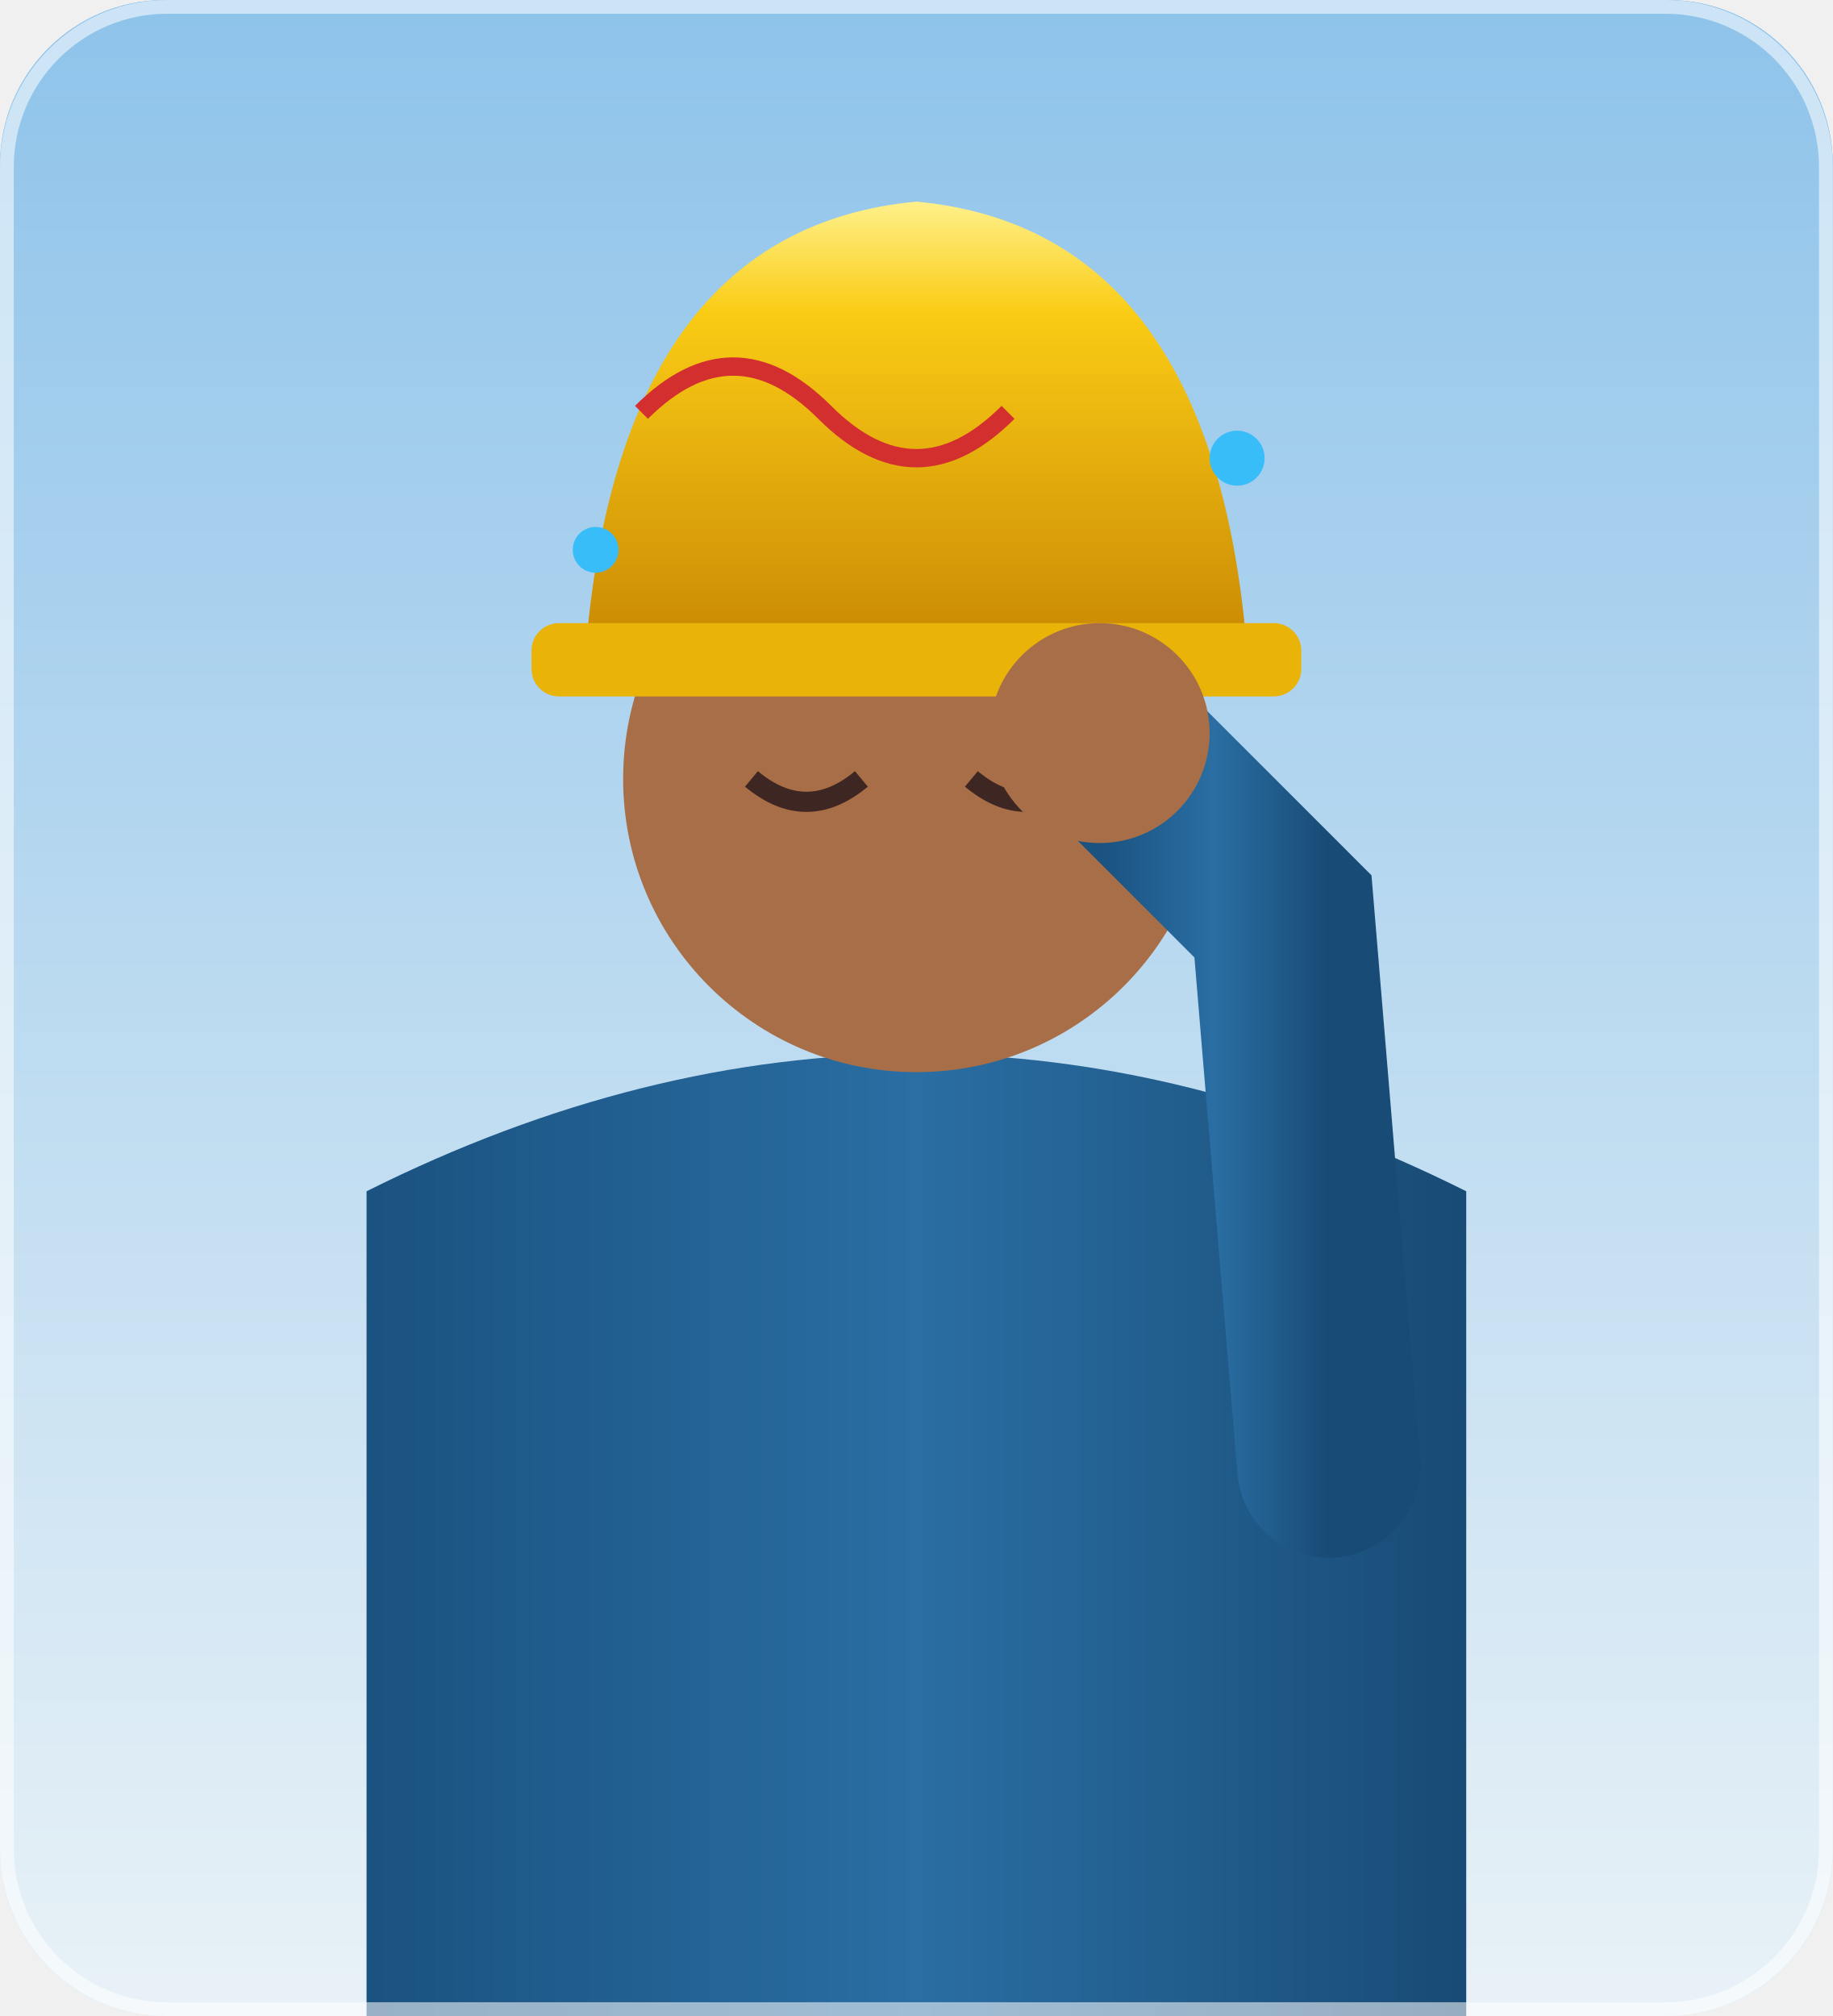
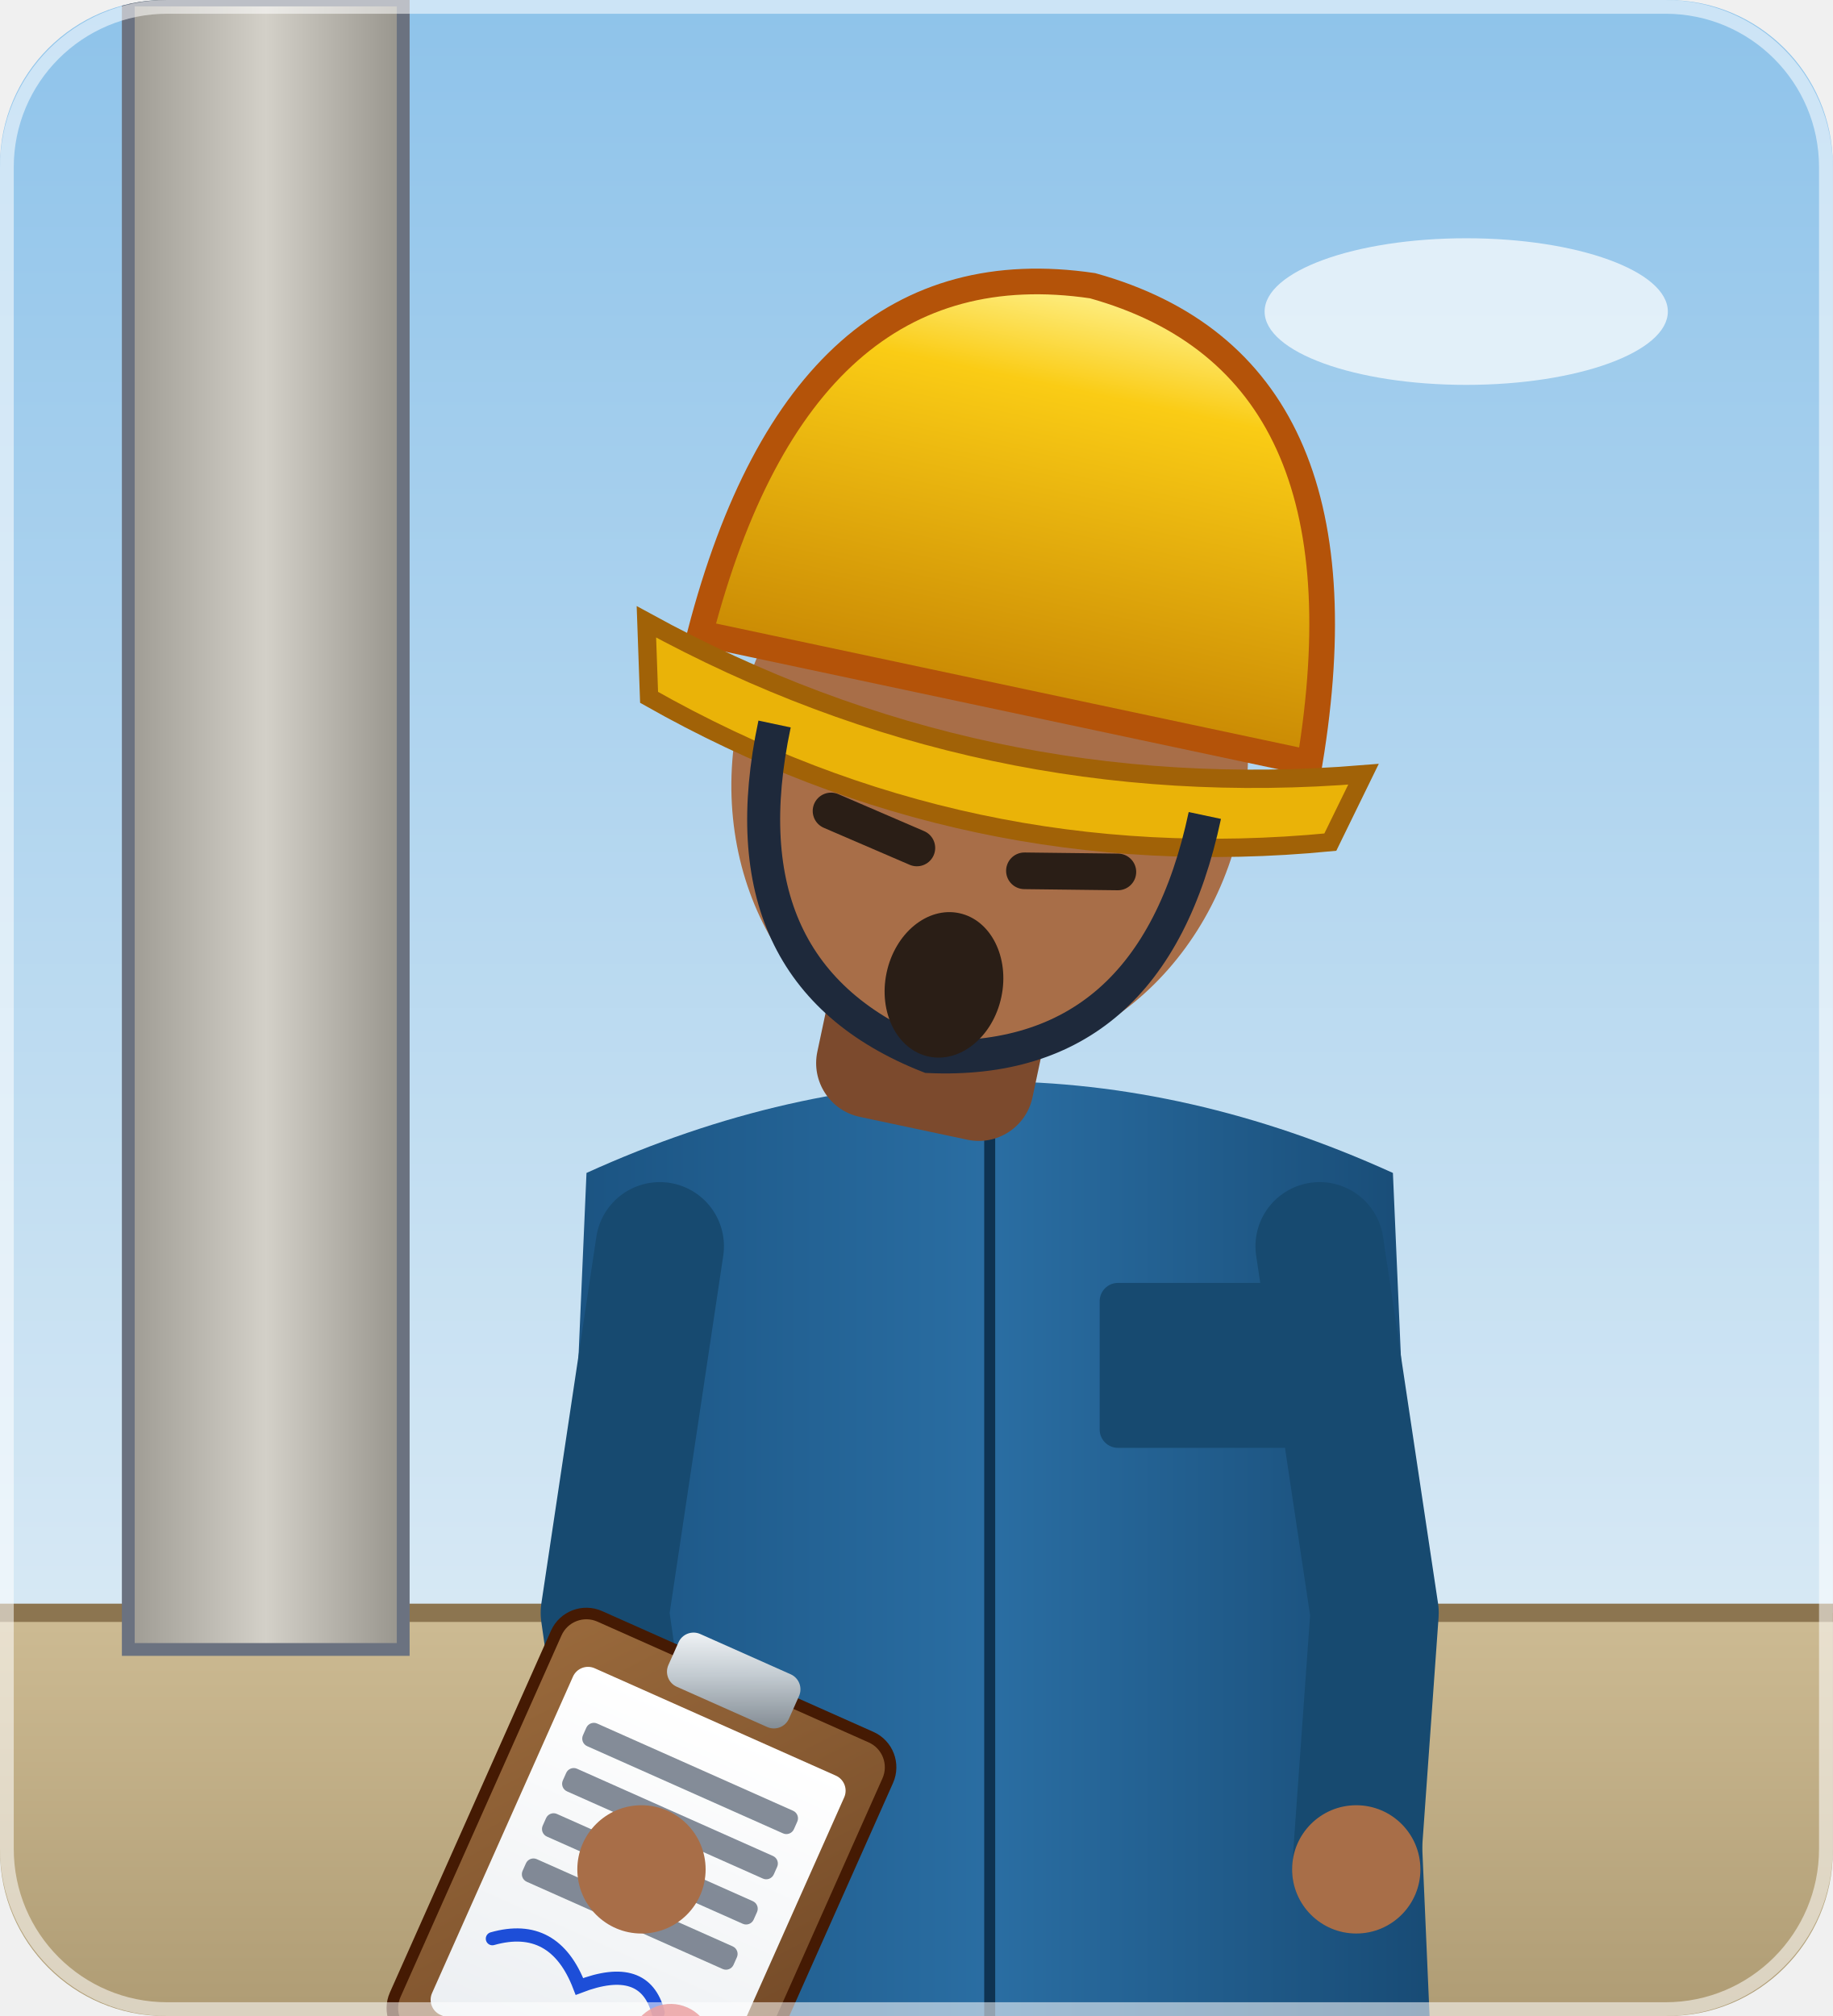
<svg xmlns="http://www.w3.org/2000/svg" viewBox="0 0 200 220" width="200" height="220">
  <defs>
    <linearGradient id="sky" x1="0" y1="0" x2="0" y2="1">
      <stop offset="0" stop-color="#8EC3EA" />
      <stop offset="1" stop-color="#E9F2F7" />
    </linearGradient>
+     <linearGradient id="storm" x1="0" y1="0" x2="0" y2="1">
+       <stop offset="0" stop-color="#1B2433" />
+       <stop offset="1" stop-color="#4A5568" />
+     </linearGradient>
    <linearGradient id="ground" x1="0" y1="0" x2="0" y2="1">
      <stop offset="0" stop-color="#CDBB93" />
      <stop offset="1" stop-color="#AF9C74" />
+     </linearGradient>
+     <linearGradient id="road" x1="0" y1="0" x2="0" y2="1">
+       <stop offset="0" stop-color="#5B6470" />
+       <stop offset="1" stop-color="#3F4650" />
    </linearGradient>
    <linearGradient id="pole" x1="0" y1="0" x2="1" y2="0">
      <stop offset="0" stop-color="#9E9B93" />
      <stop offset="0.5" stop-color="#D3D0C8" />
      <stop offset="1" stop-color="#97948C" />
    </linearGradient>
+     <linearGradient id="steelPole" x1="0" y1="0" x2="1" y2="0">
+       <stop offset="0" stop-color="#6E7780" />
+       <stop offset="0.5" stop-color="#C9D0D6" />
+       <stop offset="1" stop-color="#666F78" />
+     </linearGradient>
    <linearGradient id="steelArm" x1="0" y1="0" x2="0" y2="1">
      <stop offset="0" stop-color="#8A939B" />
      <stop offset="1" stop-color="#4F575F" />
    </linearGradient>
    <linearGradient id="porcelain" x1="0" y1="0" x2="1" y2="0">
-       <stop offset="0" stop-color="#C9D2D8" />
-       <stop offset="0.5" stop-color="#FFFFFF" />
-       <stop offset="1" stop-color="#B8C2C9" />
+       <stop offset="0" stop-color="#7A3B1E" />
+       <stop offset="0.5" stop-color="#B0643A" />
+       <stop offset="1" stop-color="#6B3219" />
    </linearGradient>
    <linearGradient id="shirt" x1="0" y1="0" x2="1" y2="0">
      <stop offset="0" stop-color="#1A5280" />
      <stop offset="0.5" stop-color="#2A6EA3" />
      <stop offset="1" stop-color="#184B75" />
    </linearGradient>
+     <linearGradient id="poly" x1="0" y1="0" x2="1" y2="1">
+       <stop offset="0" stop-color="#3E8FD6" />
+       <stop offset="0.35" stop-color="#BFE3FF" />
+       <stop offset="0.5" stop-color="#3C8AD0" />
+       <stop offset="0.75" stop-color="#A7D6FF" />
+       <stop offset="1" stop-color="#2F76B8" />
+     </linearGradient>
    <linearGradient id="webO" x1="0" y1="0" x2="0" y2="1">
      <stop offset="0" stop-color="#FF9F45" />
      <stop offset="0.5" stop-color="#F7811F" />
      <stop offset="1" stop-color="#D9640C" />
+     </linearGradient>
+     <linearGradient id="webBack" x1="0" y1="0" x2="0" y2="1">
+       <stop offset="0" stop-color="#C2560A" />
+       <stop offset="1" stop-color="#8F3C06" />
    </linearGradient>
    <linearGradient id="steel" x1="0" y1="0" x2="1" y2="1">
      <stop offset="0" stop-color="#F4F7F9" />
      <stop offset="0.45" stop-color="#C3CBD1" />
      <stop offset="1" stop-color="#7D868E" />
    </linearGradient>
    <linearGradient id="board" x1="0" y1="0" x2="1" y2="1">
      <stop offset="0" stop-color="#9A6A3C" />
      <stop offset="1" stop-color="#6E4524" />
    </linearGradient>
    <linearGradient id="paper" x1="0" y1="0" x2="0" y2="1">
      <stop offset="0" stop-color="#FFFFFF" />
      <stop offset="1" stop-color="#ECEFF2" />
    </linearGradient>
    <linearGradient id="bench" x1="0" y1="0" x2="0" y2="1">
      <stop offset="0" stop-color="#C9965E" />
      <stop offset="1" stop-color="#9E6B38" />
    </linearGradient>
+     <linearGradient id="tarp" x1="0" y1="0" x2="0" y2="1">
+       <stop offset="0" stop-color="#2F6EA6" />
+       <stop offset="1" stop-color="#1F4F7C" />
+     </linearGradient>
    <linearGradient id="rust" x1="0" y1="0" x2="1" y2="1">
      <stop offset="0" stop-color="#C46A2B" />
      <stop offset="0.5" stop-color="#9A4517" />
      <stop offset="1" stop-color="#6E2E0E" />
-     </linearGradient>
-     <linearGradient id="cone" x1="0" y1="0" x2="1" y2="0">
-       <stop offset="0" stop-color="#E65100" />
-       <stop offset="0.5" stop-color="#FF7A29" />
-       <stop offset="1" stop-color="#D84315" />
    </linearGradient>
    <linearGradient id="bootSole" x1="0" y1="0" x2="1" y2="0">
      <stop offset="0" stop-color="#111827" />
      <stop offset="0.4" stop-color="#1F2937" />
      <stop offset="1" stop-color="#0F172A" />
    </linearGradient>
    <linearGradient id="bootLug" x1="0" y1="0" x2="0" y2="1">
      <stop offset="0" stop-color="#374151" />
      <stop offset="1" stop-color="#111827" />
    </linearGradient>
    <linearGradient id="helmetDome" x1="0" y1="0" x2="0" y2="1">
      <stop offset="0" stop-color="#FEF08A" />
      <stop offset="0.25" stop-color="#FACC15" />
      <stop offset="1" stop-color="#CA8A04" />
    </linearGradient>
-     <radialGradient id="wireGlow" cx="0.5" cy="0.5" r="0.5">
-       <stop offset="0" stop-color="#FFE38A" stop-opacity="0.6" />
-       <stop offset="1" stop-color="#FFE38A" stop-opacity="0" />
-     </radialGradient>
+     <linearGradient id="glass" x1="0" y1="0" x2="1" y2="1">
+       <stop offset="0" stop-color="#E9C46A" />
+       <stop offset="1" stop-color="#C7962E" />
+     </linearGradient>
+     <linearGradient id="pvc" x1="0" y1="0" x2="0" y2="1">
+       <stop offset="0" stop-color="#E5E7EB" />
+       <stop offset="0.5" stop-color="#9CA3AF" />
+       <stop offset="1" stop-color="#D1D5DB" />
+     </linearGradient>
+     <linearGradient id="water" x1="0" y1="0" x2="0" y2="1">
+       <stop offset="0" stop-color="#7FB8D8" />
+       <stop offset="1" stop-color="#3F7FA6" />
+     </linearGradient>
+     <linearGradient id="car" x1="0" y1="0" x2="0" y2="1">
+       <stop offset="0" stop-color="#E04848" />
+       <stop offset="1" stop-color="#9E1F1F" />
+     </linearGradient>
    <radialGradient id="flash" cx="0.5" cy="0.5" r="0.5">
-       <stop offset="0" stop-color="#FFFFFF" stop-opacity="0.85" />
-       <stop offset="0.4" stop-color="#FFF4B0" stop-opacity="0.45" />
+       <stop offset="0" stop-color="#FFFFFF" stop-opacity="0.9" />
+       <stop offset="0.4" stop-color="#FFF4B0" stop-opacity="0.5" />
      <stop offset="1" stop-color="#FFF4B0" stop-opacity="0" />
-     </radialGradient>
-     <radialGradient id="hazardGlow" cx="0.5" cy="0.5" r="0.5">
-       <stop offset="0" stop-color="#EF4444" stop-opacity="0.55" />
-       <stop offset="0.7" stop-color="#EF4444" stop-opacity="0.15" />
-       <stop offset="1" stop-color="#EF4444" stop-opacity="0" />
-     </radialGradient>
-     <radialGradient id="safeGlow" cx="0.5" cy="0.5" r="0.5">
-       <stop offset="0" stop-color="#10B981" stop-opacity="0.4" />
-       <stop offset="1" stop-color="#10B981" stop-opacity="0" />
    </radialGradient>
    <clipPath id="card">
      <rect x="0" y="0" width="200" height="220" rx="18" />
    </clipPath>
  </defs>
  <g clip-path="url(#card)">
    <rect width="200" height="220" fill="url(#sky)" />
-     <rect width="200" height="220" fill="url(#sky)" />
-     <path d="M40 220 L40 130 Q100 100 160 130 L160 220 Z" fill="url(#shirt)" />
-     <circle cx="100" cy="85" r="32" fill="#A86E48" />
-     <path d="M64 70 Q68 25 100 22 Q132 25 136 70 Z" fill="url(#helmetDome)" />
-     <rect x="58" y="68" width="84" height="8" rx="3" fill="#EAB308" />
-     <path d="M82 85 Q88 90 94 85" stroke="#3E2723" stroke-width="2.2" fill="none" />
-     <path d="M106 85 Q112 90 118 85" stroke="#3E2723" stroke-width="2.2" fill="none" />
-     <path d="M145 160 L140 100 L120 80" stroke="url(#shirt)" stroke-width="20" stroke-linecap="round" fill="none" />
-     <circle cx="120" cy="80" r="12" fill="#A86E48" />
-     <path d="M70 45 Q80 35 90 45 Q100 55 110 45" stroke="#D32F2F" stroke-width="2" fill="none" />
-     <circle cx="135" cy="50" r="3" fill="#38BDF8" />
-     <circle cx="65" cy="60" r="2.5" fill="#38BDF8" />
+     <rect y="176" width="200" height="44" fill="url(#ground)" />
+     <line x1="0" y1="176" x2="200" y2="176" stroke="#8C7550" stroke-width="2" />
+     <rect x="14" y="0" width="30" height="180" fill="url(#pole)" stroke="#6B7280" stroke-width="1.4" />
+     <ellipse cx="160" cy="34" rx="22" ry="8" fill="#FFFFFF" opacity="0.7" />
+     <path d="M60 220 L64 128 Q108 108 152 128 L156 220 Z" fill="url(#shirt)" />
+     <line x1="108" y1="122" x2="108" y2="220" stroke="#0E3352" stroke-width="1.2" />
+     <rect x="120" y="140" width="22" height="18" rx="2" fill="#174A70" />
+     <g transform="translate(108 84) rotate(12) scale(2.0)">
+       <rect x="-6" y="8" width="12" height="12" rx="3" fill="#7C4A2D" />
+       <ellipse cx="0" cy="0" rx="14" ry="16" fill="#A86E48" />
+       <path d="M-17 -4 Q-16 -26 0 -27 Q16 -26 17 -4 Z" fill="url(#helmetDome)" stroke="#B45309" stroke-width="1.4" />
+       <path d="M-20 -4 Q0 2 20 -4 L19 0 Q0 6 -19 0 Z" fill="#EAB308" stroke="#A16207" stroke-width="1" />
+       <path d="M-12 0 Q-12 14 0 16 Q12 14 12 0" fill="none" stroke="#1E293B" stroke-width="1.8" />
+       <path d="M-8 4 L-3 5" stroke="#2A1E16" stroke-width="2" stroke-linecap="round" />
+       <path d="M3 5 L8 4" stroke="#2A1E16" stroke-width="2" stroke-linecap="round" />
+       <ellipse cx="0" cy="12" rx="3.2" ry="4" fill="#2A1E16" />
+     </g>
+     <path d="M72 136 L66 176 L70 204" stroke="#174A70" stroke-width="14" fill="none" stroke-linecap="round" stroke-linejoin="round" />
+     <g transform="translate(70 206) rotate(24) scale(0.9)">
+       <rect x="-22" y="-28" width="44" height="56" rx="4" fill="url(#board)" stroke="#451A03" stroke-width="1.4" />
+       <rect x="-18" y="-22" width="36" height="46" rx="2" fill="url(#paper)" />
+       <rect x="-8" y="-31" width="16" height="7" rx="2" fill="url(#steel)" />
+       <rect x="-14" y="-16" width="28" height="3" rx="1" fill="#334155" opacity="0.6" />
+       <rect x="-14" y="-10" width="28" height="3" rx="1" fill="#334155" opacity="0.6" />
+       <rect x="-14" y="-4" width="28" height="3" rx="1" fill="#334155" opacity="0.6" />
+       <rect x="-14" y="2" width="28" height="3" rx="1" fill="#334155" opacity="0.6" />
+       <path d="M-14 13 Q-8 8 -2 14 Q4 8 8 13" fill="none" stroke="#1D4ED8" stroke-width="1.6" stroke-linecap="round" />
+       <circle cx="11" cy="16" r="5" fill="#D32F2F" fill-opacity="0.85" />
+     </g>
+     <circle cx="70" cy="204" r="7" fill="#A86E48" />
+     <path d="M144 136 L150 176 L148 204" stroke="#174A70" stroke-width="14" fill="none" stroke-linecap="round" stroke-linejoin="round" />
+     <circle cx="148" cy="204" r="7" fill="#A86E48" />
  </g>
  <rect x="0.75" y="0.75" width="198.5" height="218.5" rx="17.5" fill="none" stroke="#FFFFFF" stroke-opacity="0.55" stroke-width="1.5" />
-   <rect width="0" height="0" fill="#1D4ED8" />
-   <rect width="0" height="0" fill="#1E293B" />
-   <rect width="0" height="0" fill="#334155" />
-   <rect width="0" height="0" fill="#451A03" />
-   <circle cx="0" cy="0" r="0" fill="url(#bench)" />
-   <circle cx="0" cy="0" r="0" fill="url(#board)" />
-   <circle cx="0" cy="0" r="0" fill="url(#paper)" />
-   <circle cx="0" cy="0" r="0" fill="url(#steel)" />
</svg>
